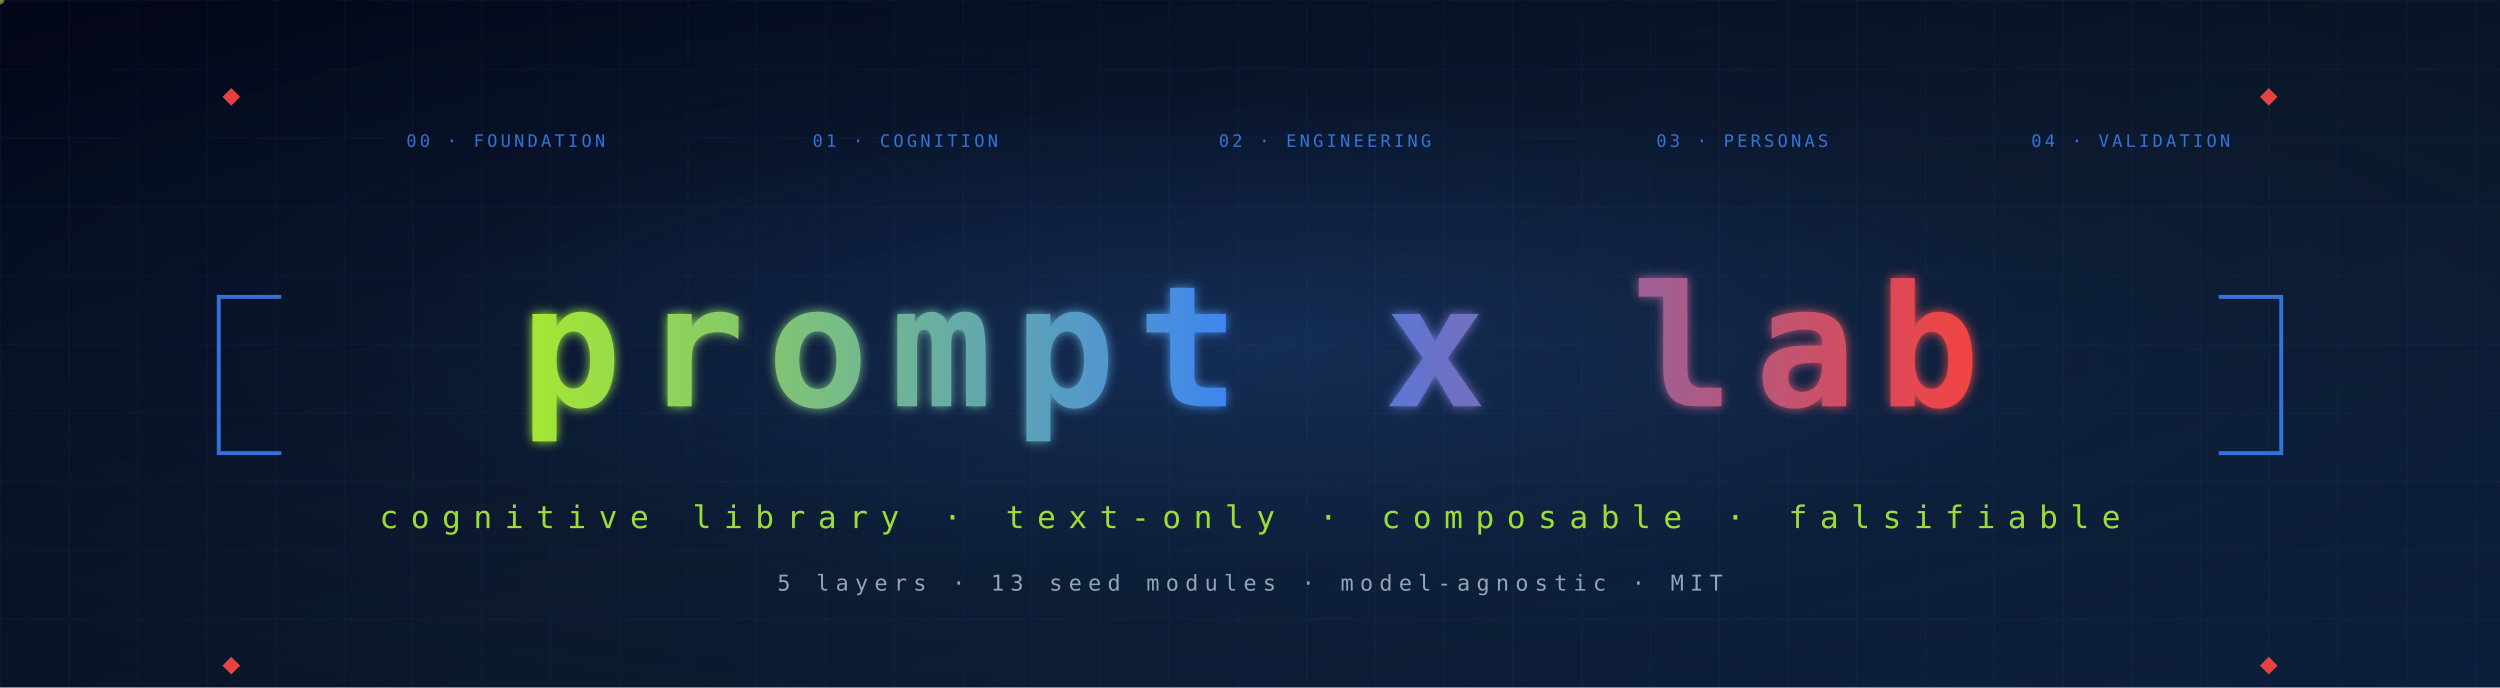
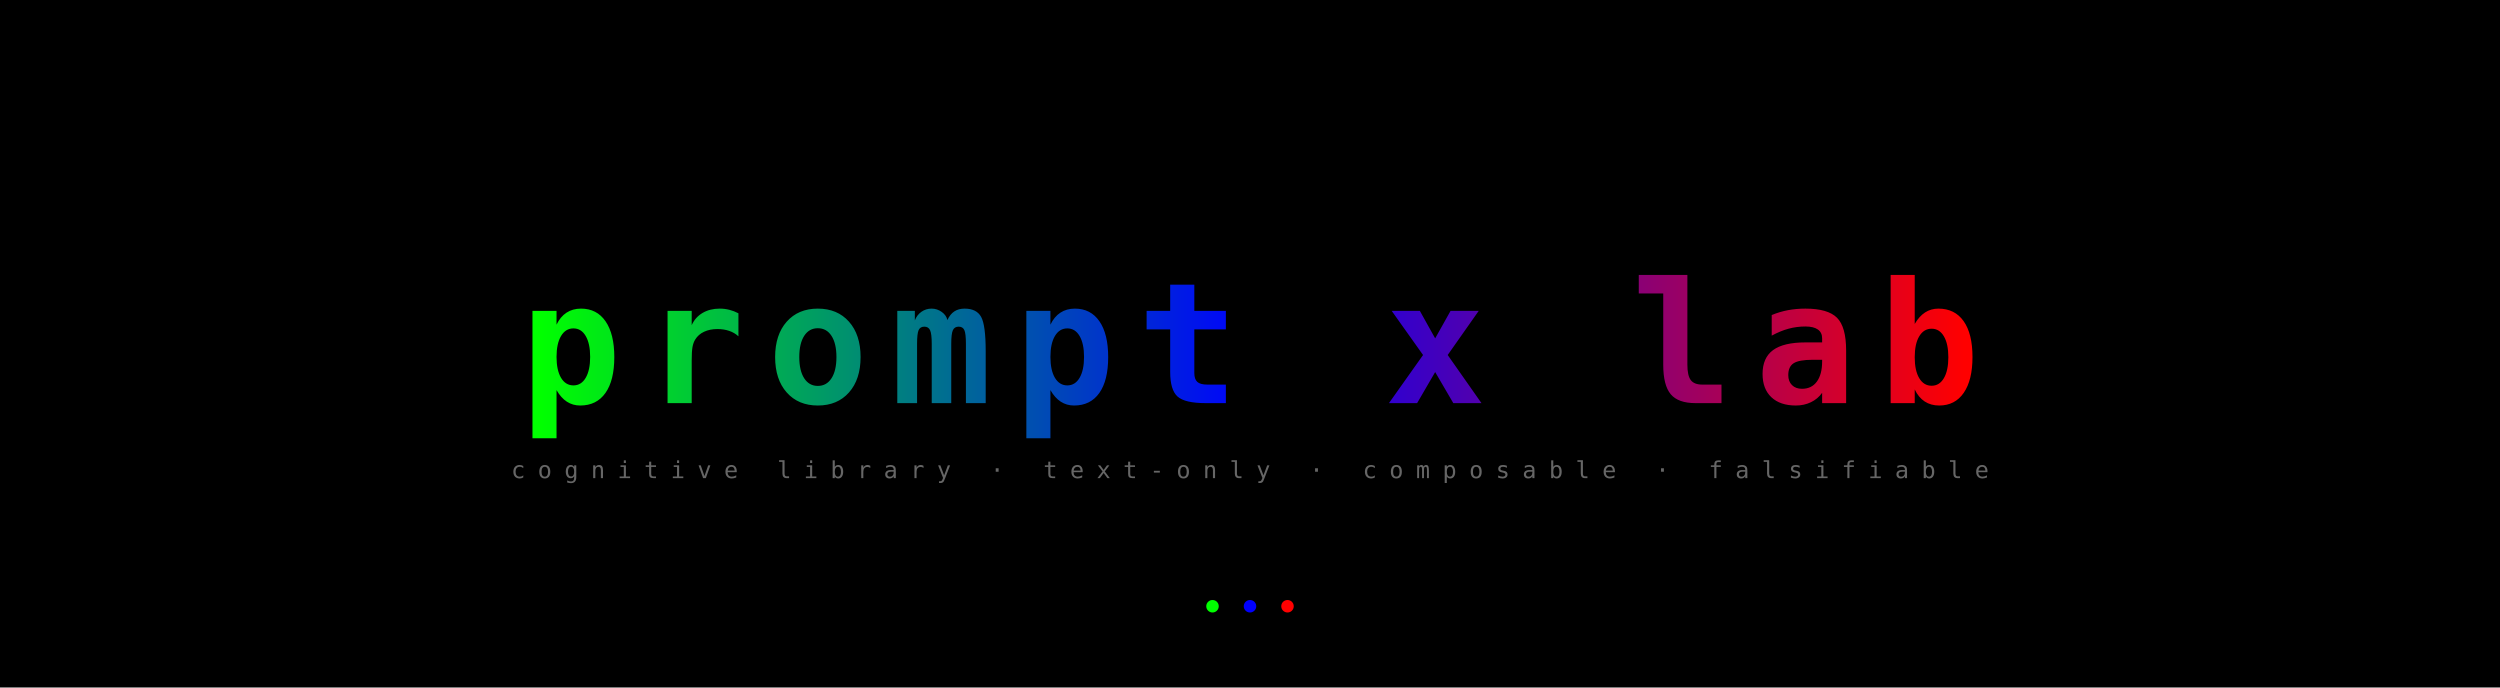
- <svg xmlns="http://www.w3.org/2000/svg" viewBox="0 0 1600 440" preserveAspectRatio="xMidYMid meet" role="img" aria-label="prompt x lab — cognitive library">
+ <svg xmlns="http://www.w3.org/2000/svg" viewBox="0 0 1600 440" preserveAspectRatio="xMidYMid meet" role="img" aria-label="prompt x lab">
  <defs>
-     <linearGradient id="bg" x1="0" y1="0" x2="1" y2="1">
-       <stop offset="0%" stop-color="#020617" />
-       <stop offset="55%" stop-color="#0a1628" />
-       <stop offset="100%" stop-color="#0c1e3a" />
-     </linearGradient>
-     <radialGradient id="halo" cx="0.5" cy="0.5" r="0.65">
-       <stop offset="0%" stop-color="#3b82f6" stop-opacity="0.22" />
-       <stop offset="55%" stop-color="#3b82f6" stop-opacity="0.05" />
-       <stop offset="100%" stop-color="#3b82f6" stop-opacity="0" />
-     </radialGradient>
    <linearGradient id="title" x1="0" y1="0" x2="1" y2="0">
-       <stop offset="0%" stop-color="#a3e635">
-         <animate attributeName="stop-color" values="#a3e635;#3b82f6;#ef4444;#a3e635" dur="9s" repeatCount="indefinite" />
+       <stop offset="0%" stop-color="#00FF00">
+         <animate attributeName="stop-color" values="#00FF00;#0000FF;#FF0000;#00FF00" dur="9s" repeatCount="indefinite" />
      </stop>
-       <stop offset="50%" stop-color="#3b82f6">
-         <animate attributeName="stop-color" values="#3b82f6;#ef4444;#a3e635;#3b82f6" dur="9s" repeatCount="indefinite" />
+       <stop offset="50%" stop-color="#0000FF">
+         <animate attributeName="stop-color" values="#0000FF;#FF0000;#00FF00;#0000FF" dur="9s" repeatCount="indefinite" />
      </stop>
-       <stop offset="100%" stop-color="#ef4444">
-         <animate attributeName="stop-color" values="#ef4444;#a3e635;#3b82f6;#ef4444" dur="9s" repeatCount="indefinite" />
+       <stop offset="100%" stop-color="#FF0000">
+         <animate attributeName="stop-color" values="#FF0000;#00FF00;#0000FF;#FF0000" dur="9s" repeatCount="indefinite" />
      </stop>
    </linearGradient>
-     <linearGradient id="divGrad" x1="0" y1="0" x2="1" y2="0">
-       <stop offset="0%" stop-color="#a3e635" stop-opacity="0" />
-       <stop offset="25%" stop-color="#a3e635" stop-opacity="0.9" />
-       <stop offset="50%" stop-color="#3b82f6" stop-opacity="1" />
-       <stop offset="75%" stop-color="#ef4444" stop-opacity="0.9" />
-       <stop offset="100%" stop-color="#ef4444" stop-opacity="0" />
+     <linearGradient id="div" x1="0" y1="0" x2="1" y2="0">
+       <stop offset="0%" stop-color="#00FF00" stop-opacity="0" />
+       <stop offset="25%" stop-color="#00FF00" stop-opacity="0.9" />
+       <stop offset="50%" stop-color="#0000FF" stop-opacity="1" />
+       <stop offset="75%" stop-color="#FF0000" stop-opacity="0.9" />
+       <stop offset="100%" stop-color="#FF0000" stop-opacity="0" />
    </linearGradient>
-     <filter id="glow" x="-20%" y="-20%" width="140%" height="140%">
-       <feGaussianBlur stdDeviation="3.5" result="b" />
-       <feMerge>
-         <feMergeNode in="b" />
-         <feMergeNode in="SourceGraphic" />
-       </feMerge>
-     </filter>
-     <filter id="softGlow" x="-50%" y="-50%" width="200%" height="200%">
-       <feGaussianBlur stdDeviation="8" result="b" />
-       <feMerge>
-         <feMergeNode in="b" />
-         <feMergeNode in="SourceGraphic" />
-       </feMerge>
-     </filter>
-     <pattern id="grid" width="44" height="44" patternUnits="userSpaceOnUse">
-       <path d="M 44 0 L 0 0 0 44" fill="none" stroke="#3b82f6" stroke-opacity="0.07" stroke-width="1" />
-     </pattern>
  </defs>
-   <rect width="1600" height="440" fill="url(#bg)" />
-   <rect width="1600" height="440" fill="url(#grid)" />
-   <rect width="1600" height="440" fill="url(#halo)" />
-   <g opacity="0.7">
-     <circle cx="0" cy="0" r="2.8" fill="#a3e635">
-       <animateMotion dur="12s" repeatCount="indefinite" path="M 120 100 Q 800 20 1480 120 Q 800 260 120 100" />
-       <animate attributeName="opacity" values="0.2;1;0.2" dur="3s" repeatCount="indefinite" />
+   <rect width="1600" height="440" fill="#000000" />
+   <line x1="400" y1="140" x2="1200" y2="140" stroke="url(#div)" stroke-width="1" />
+   <text x="800" y="258" text-anchor="middle" font-family="'JetBrains Mono','Fira Code',ui-monospace,monospace" font-size="108" font-weight="800" fill="url(#title)" letter-spacing="14">prompt x lab</text>
+   <text x="800" y="306" text-anchor="middle" font-family="'JetBrains Mono',ui-monospace,monospace" font-size="15" fill="#666666" letter-spacing="8">cognitive library  ·  text-only  ·  composable  ·  falsifiable</text>
+   <line x1="400" y1="340" x2="1200" y2="340" stroke="url(#div)" stroke-width="1" />
+   <g>
+     <circle cx="776" cy="388" r="4" fill="#00FF00">
+       <animate attributeName="opacity" values="0.35;1;0.35" dur="3s" repeatCount="indefinite" />
    </circle>
-     <circle cx="0" cy="0" r="2.4" fill="#3b82f6">
-       <animateMotion dur="16s" repeatCount="indefinite" path="M 1480 340 Q 800 420 120 340 Q 800 180 1480 340" />
-       <animate attributeName="opacity" values="0.2;1;0.2" dur="4s" repeatCount="indefinite" />
+     <circle cx="800" cy="388" r="4" fill="#0000FF">
+       <animate attributeName="opacity" values="0.35;1;0.35" dur="3s" begin="1s" repeatCount="indefinite" />
    </circle>
-     <circle cx="0" cy="0" r="2.2" fill="#ef4444">
-       <animateMotion dur="20s" repeatCount="indefinite" path="M 200 220 Q 800 50 1400 220 Q 800 390 200 220" />
-       <animate attributeName="opacity" values="0.3;1;0.3" dur="5s" repeatCount="indefinite" />
-     </circle>
-     <circle cx="0" cy="0" r="1.6" fill="#a3e635">
-       <animateMotion dur="14s" repeatCount="indefinite" path="M 1400 80 Q 800 260 200 80 Q 800 400 1400 80" />
+     <circle cx="824" cy="388" r="4" fill="#FF0000">
+       <animate attributeName="opacity" values="0.35;1;0.35" dur="3s" begin="2s" repeatCount="indefinite" />
    </circle>
  </g>
-   <line x1="140" y1="130" x2="1460" y2="130" stroke="url(#divGrad)" stroke-width="1" />
-   <g stroke="#3b82f6" stroke-width="2.5" fill="none" opacity="0.85">
-     <path d="M 180 190 L 140 190 L 140 290 L 180 290" />
-     <path d="M 1420 190 L 1460 190 L 1460 290 L 1420 290" />
-   </g>
-   <text x="800" y="260" text-anchor="middle" font-family="'JetBrains Mono','Fira Code',ui-monospace,monospace" font-size="108" font-weight="800" fill="url(#title)" filter="url(#glow)" letter-spacing="14">prompt x lab</text>
-   <line x1="400" y1="298" x2="1200" y2="298" stroke="url(#divGrad)" stroke-width="2">
-     <animate attributeName="stroke-dasharray" values="0 1600;800 800;1600 0" dur="6s" repeatCount="indefinite" />
-   </line>
-   <text x="800" y="338" text-anchor="middle" font-family="'JetBrains Mono',ui-monospace,monospace" font-size="20" fill="#a3e635" letter-spacing="8" opacity="0.95">cognitive library  ·  text-only  ·  composable  ·  falsifiable</text>
-   <text x="800" y="378" text-anchor="middle" font-family="'JetBrains Mono',ui-monospace,monospace" font-size="14" fill="#94a3b8" letter-spacing="4">5 layers  ·  13 seed modules  ·  model-agnostic  ·  MIT</text>
-   <line x1="140" y1="405" x2="1460" y2="405" stroke="url(#divGrad)" stroke-width="1" />
-   <g fill="#ef4444" opacity="0.95">
-     <rect x="144" y="58" width="8" height="8" transform="rotate(45 148 62)">
-       <animate attributeName="opacity" values="0.3;1;0.3" dur="3s" repeatCount="indefinite" />
-     </rect>
-     <rect x="1448" y="58" width="8" height="8" transform="rotate(45 1452 62)">
-       <animate attributeName="opacity" values="1;0.3;1" dur="3s" repeatCount="indefinite" />
-     </rect>
-     <rect x="144" y="422" width="8" height="8" transform="rotate(45 148 426)">
-       <animate attributeName="opacity" values="1;0.3;1" dur="3.5s" repeatCount="indefinite" />
-     </rect>
-     <rect x="1448" y="422" width="8" height="8" transform="rotate(45 1452 426)">
-       <animate attributeName="opacity" values="0.3;1;0.3" dur="3.5s" repeatCount="indefinite" />
-     </rect>
-   </g>
-   <g font-family="'JetBrains Mono',monospace" font-size="11" fill="#3b82f6" opacity="0.85">
-     <text x="260" y="94" letter-spacing="2">00 · FOUNDATION</text>
-     <text x="520" y="94" letter-spacing="2">01 · COGNITION</text>
-     <text x="780" y="94" letter-spacing="2">02 · ENGINEERING</text>
-     <text x="1060" y="94" letter-spacing="2">03 · PERSONAS</text>
-     <text x="1300" y="94" letter-spacing="2">04 · VALIDATION</text>
-   </g>
</svg>
